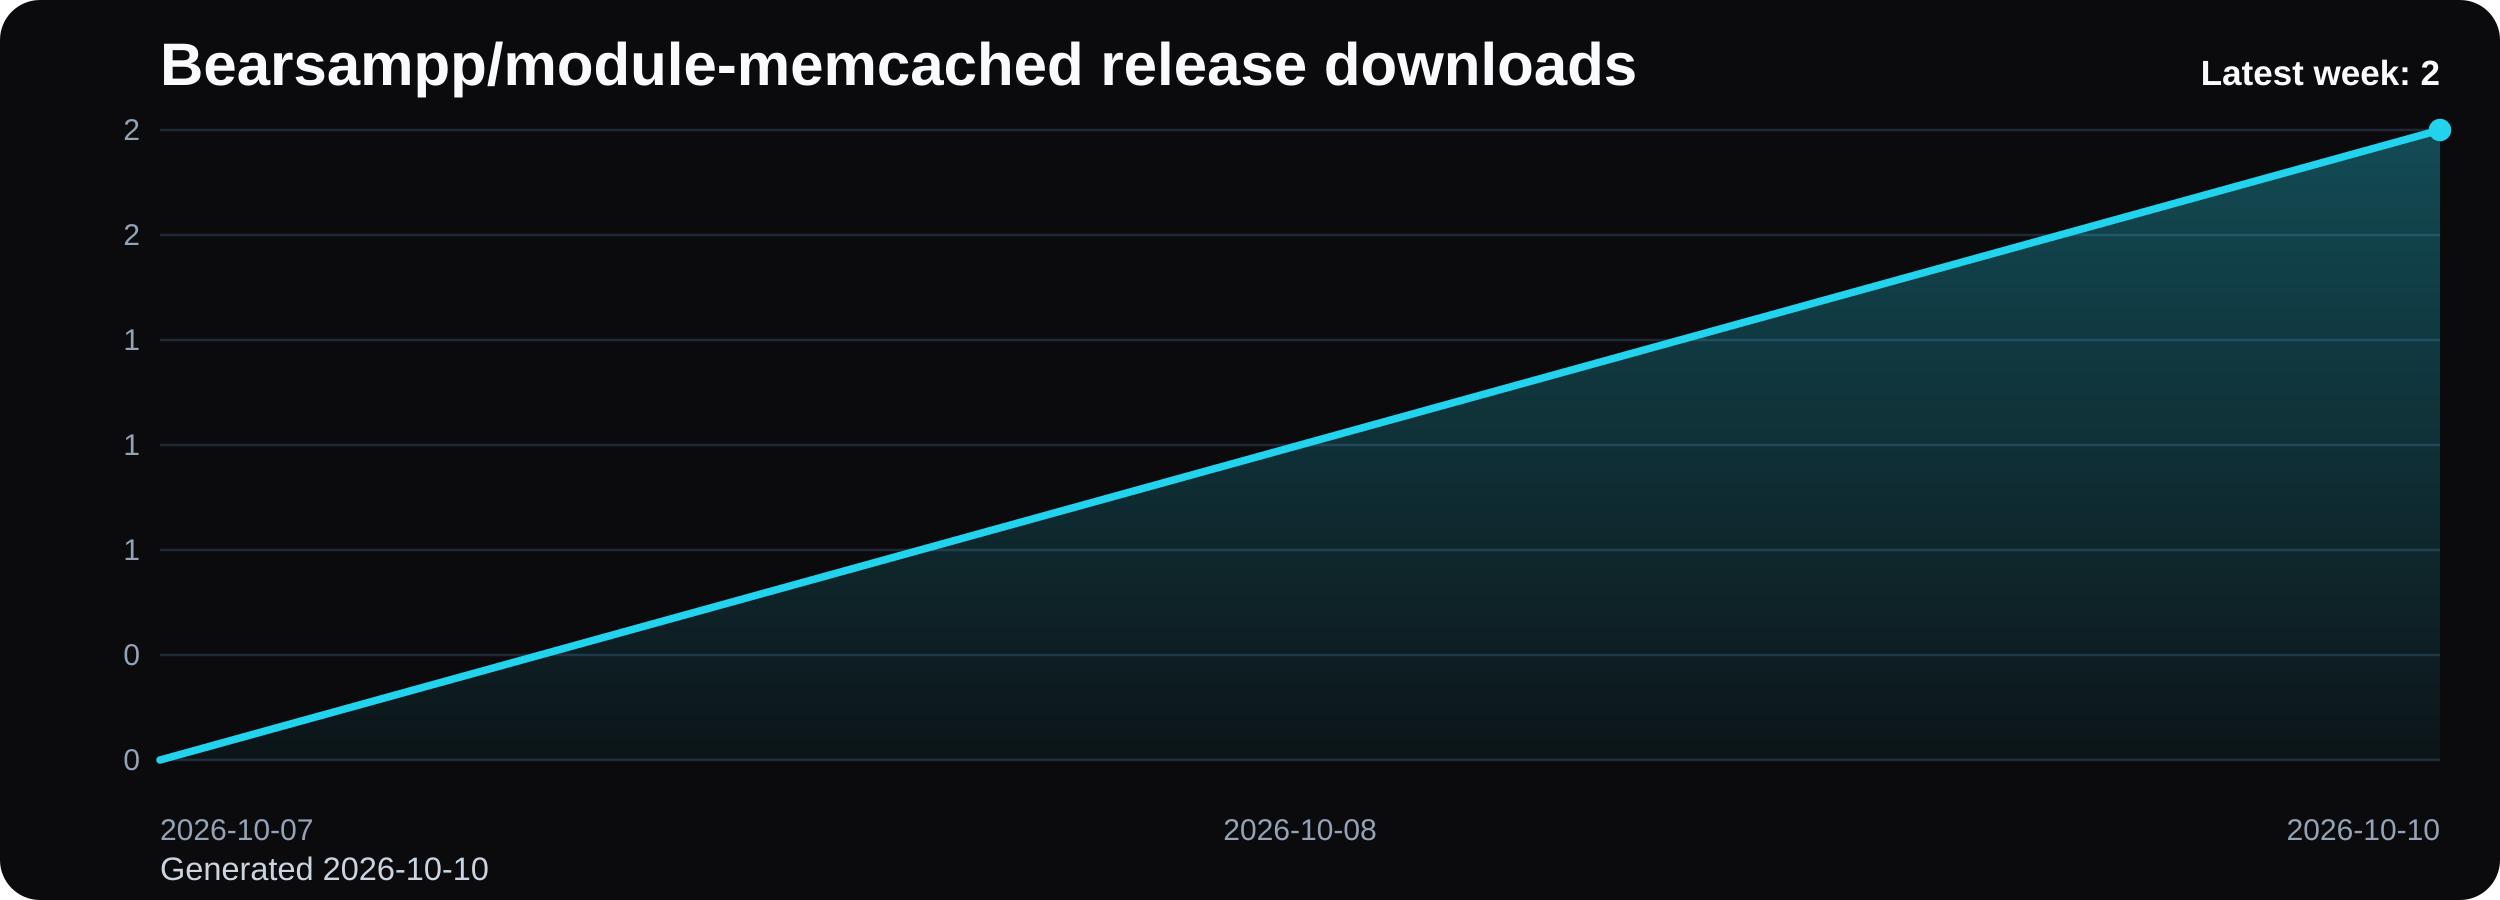
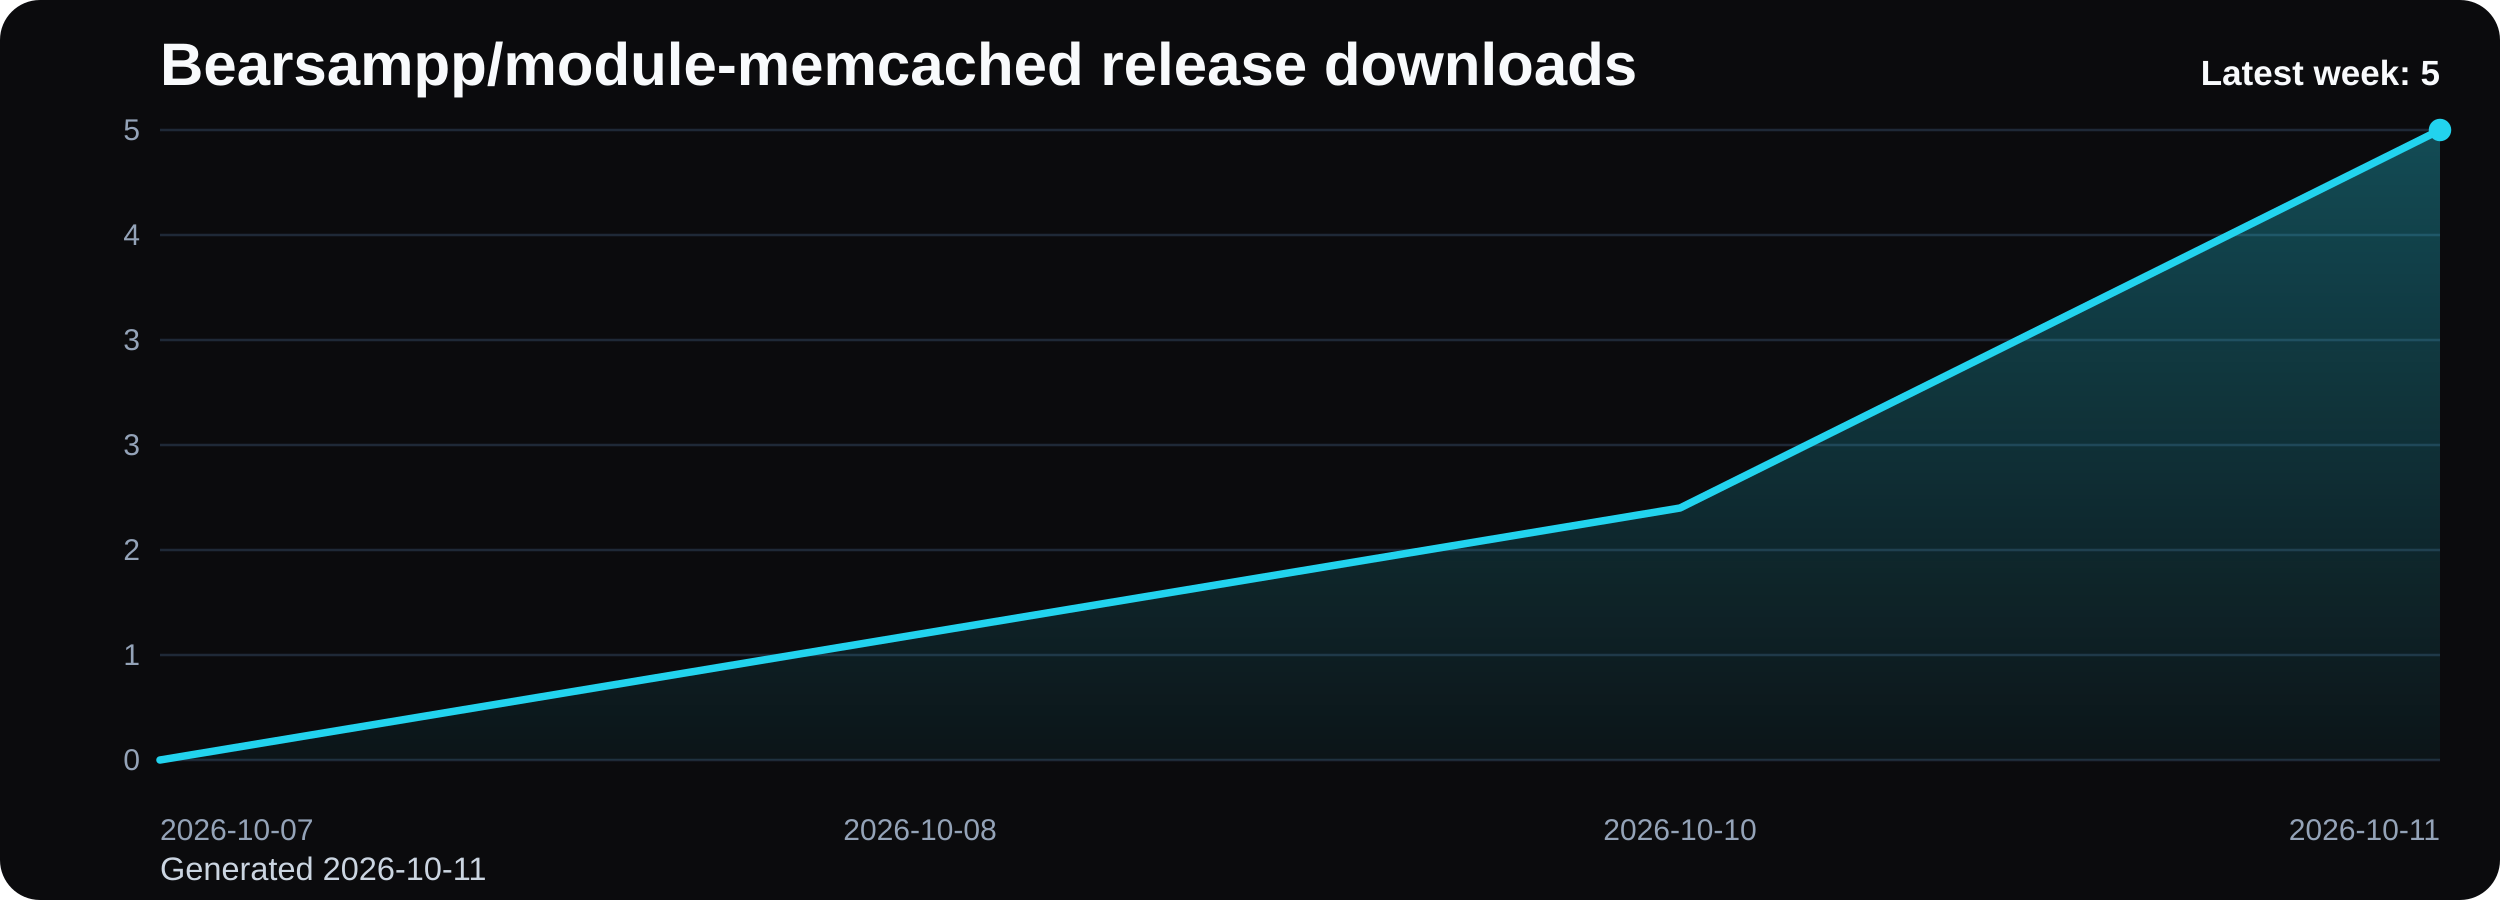
<svg xmlns="http://www.w3.org/2000/svg" viewBox="0 0 1000 360" role="img" aria-label="Bearsampp/module-memcached release downloads chart">
  <defs>
    <linearGradient id="fill-weekly-black" x1="0" y1="0" x2="0" y2="1">
      <stop offset="0%" stop-color="#22d3ee" stop-opacity="0.32" />
      <stop offset="100%" stop-color="#22d3ee" stop-opacity="0.05" />
    </linearGradient>
    <style>
      .bg { fill: #0b0b0d; }
      .title { font: 700 24px Arial, sans-serif; fill: #f8fafc; }
      .sub { font: 400 13px Arial, sans-serif; fill: #cbd5e1; }
      .grid { stroke: #1f2937; stroke-width: 1; }
      .axis { font: 400 12px Arial, sans-serif; fill: #94a3b8; }
      .line { fill: none; stroke: #22d3ee; stroke-width: 3; stroke-linecap: round; stroke-linejoin: round; }
      .dot { fill: #22d3ee; }
      .value { font: 600 11px Arial, sans-serif; fill: #cbd5e1; }
      .latest { font: 700 14px Arial, sans-serif; fill: #f8fafc; }
    </style>
  </defs>
  <rect class="bg" x="0" y="0" width="1000" height="360" rx="16" />
  <text class="title" x="64" y="34">Bearsampp/module-memcached release downloads</text>
-   <text class="sub" x="64" y="352">Generated 2026-10-10</text>
+   <text class="sub" x="64" y="352">Generated 2026-10-11</text>
  <line x1="64" y1="52.00" x2="976" y2="52.00" class="grid" />
-   <text x="56" y="56.00" text-anchor="end" class="axis">2</text>
+   <text x="56" y="56.00" text-anchor="end" class="axis">5</text>
  <line x1="64" y1="94.00" x2="976" y2="94.00" class="grid" />
-   <text x="56" y="98.00" text-anchor="end" class="axis">2</text>
+   <text x="56" y="98.00" text-anchor="end" class="axis">4</text>
  <line x1="64" y1="136.00" x2="976" y2="136.00" class="grid" />
-   <text x="56" y="140.00" text-anchor="end" class="axis">1</text>
+   <text x="56" y="140.00" text-anchor="end" class="axis">3</text>
  <line x1="64" y1="178.00" x2="976" y2="178.00" class="grid" />
-   <text x="56" y="182.00" text-anchor="end" class="axis">1</text>
+   <text x="56" y="182.00" text-anchor="end" class="axis">3</text>
  <line x1="64" y1="220.00" x2="976" y2="220.00" class="grid" />
-   <text x="56" y="224.00" text-anchor="end" class="axis">1</text>
+   <text x="56" y="224.00" text-anchor="end" class="axis">2</text>
  <line x1="64" y1="262.00" x2="976" y2="262.00" class="grid" />
-   <text x="56" y="266.00" text-anchor="end" class="axis">0</text>
+   <text x="56" y="266.00" text-anchor="end" class="axis">1</text>
  <line x1="64" y1="304.00" x2="976" y2="304.00" class="grid" />
  <text x="56" y="308.00" text-anchor="end" class="axis">0</text>
-   <path d="M 64.00 304 L 64.00 304.00 L 520.00 178.00 L 976.00 52.00 L 976.00 304 Z" fill="url(#fill-weekly-black)" />
-   <polyline class="line" points="64.00,304.00 520.00,178.00 976.00,52.00" />
+   <path d="M 64.00 304 L 64.00 304.00 L 368.00 253.60 L 672.00 203.20 L 976.00 52.00 L 976.00 304 Z" fill="url(#fill-weekly-black)" />
+   <polyline class="line" points="64.00,304.00 368.00,253.60 672.00,203.20 976.00,52.00" />
  <circle class="dot" cx="976.00" cy="52.00" r="4.5" />
  <text class="axis" x="64.00" y="336" text-anchor="start">2026-10-07</text>
-   <text class="axis" x="520.00" y="336" text-anchor="middle">2026-10-08</text>
-   <text class="axis" x="976.00" y="336" text-anchor="end">2026-10-10</text>
-   <text class="latest" x="976" y="34" text-anchor="end">Latest week: 2</text>
+   <text class="axis" x="368.00" y="336" text-anchor="middle">2026-10-08</text>
+   <text class="axis" x="672.00" y="336" text-anchor="middle">2026-10-10</text>
+   <text class="axis" x="976.00" y="336" text-anchor="end">2026-10-11</text>
+   <text class="latest" x="976" y="34" text-anchor="end">Latest week: 5</text>
</svg>
